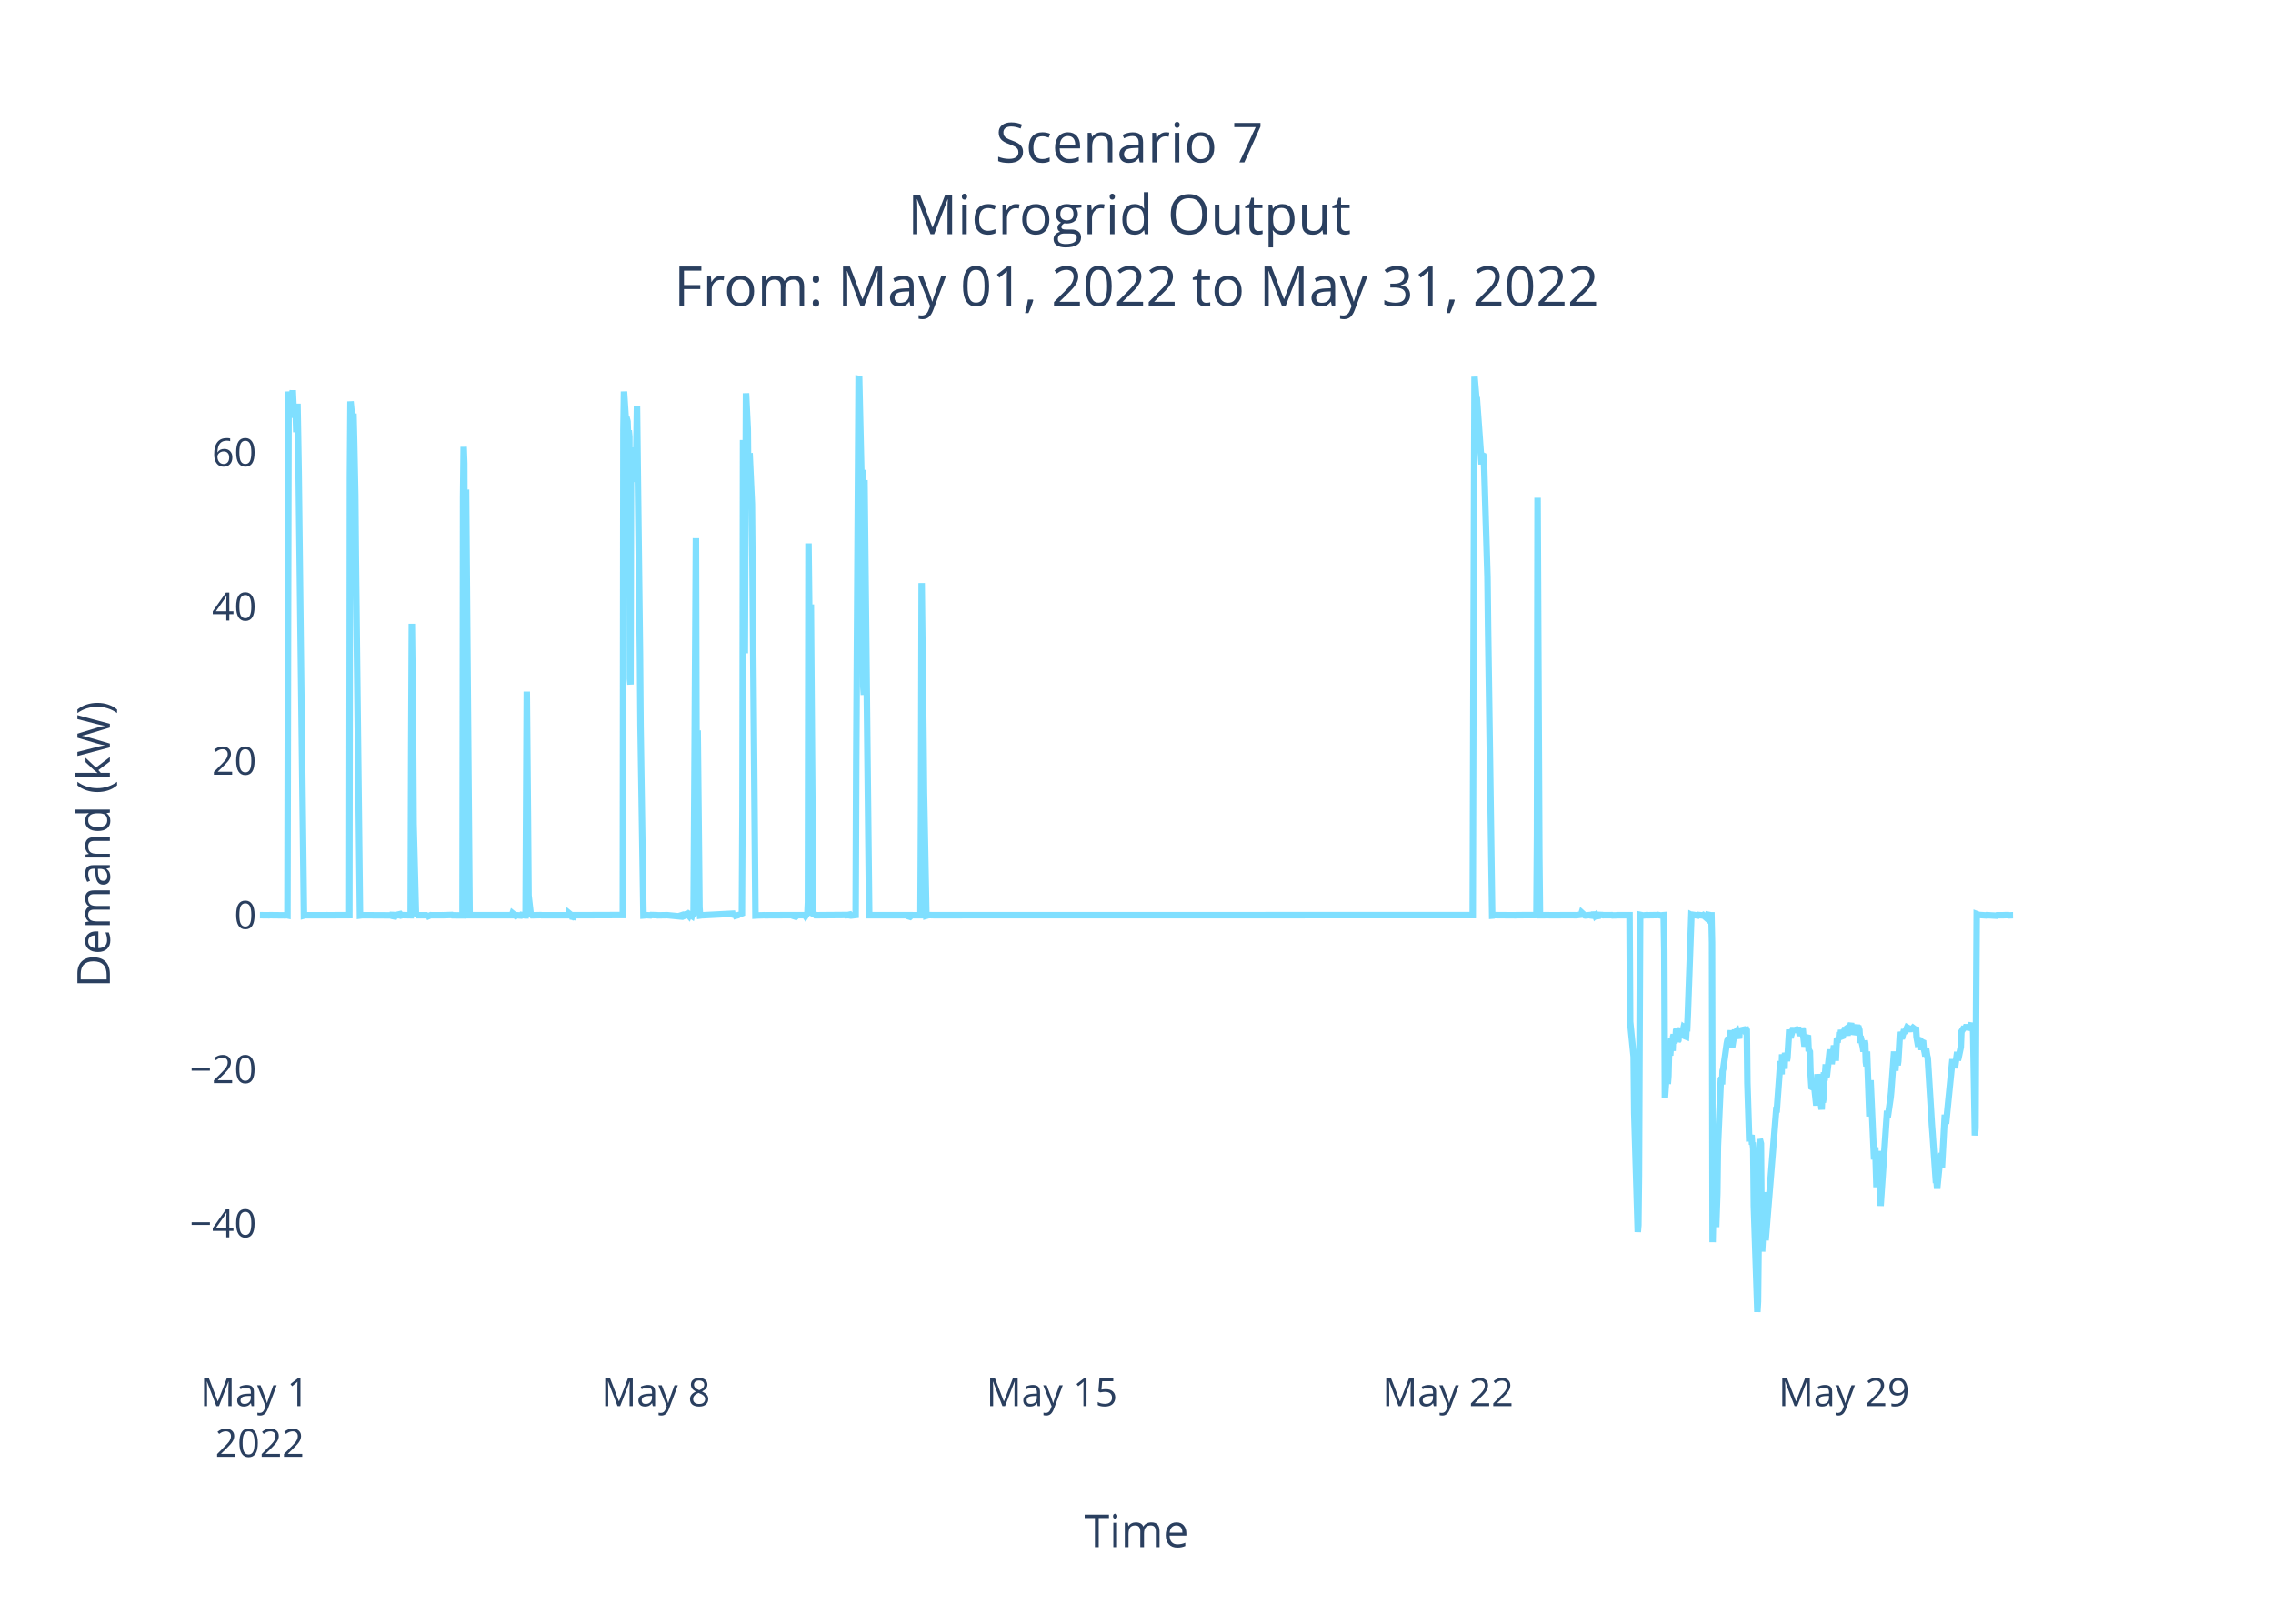
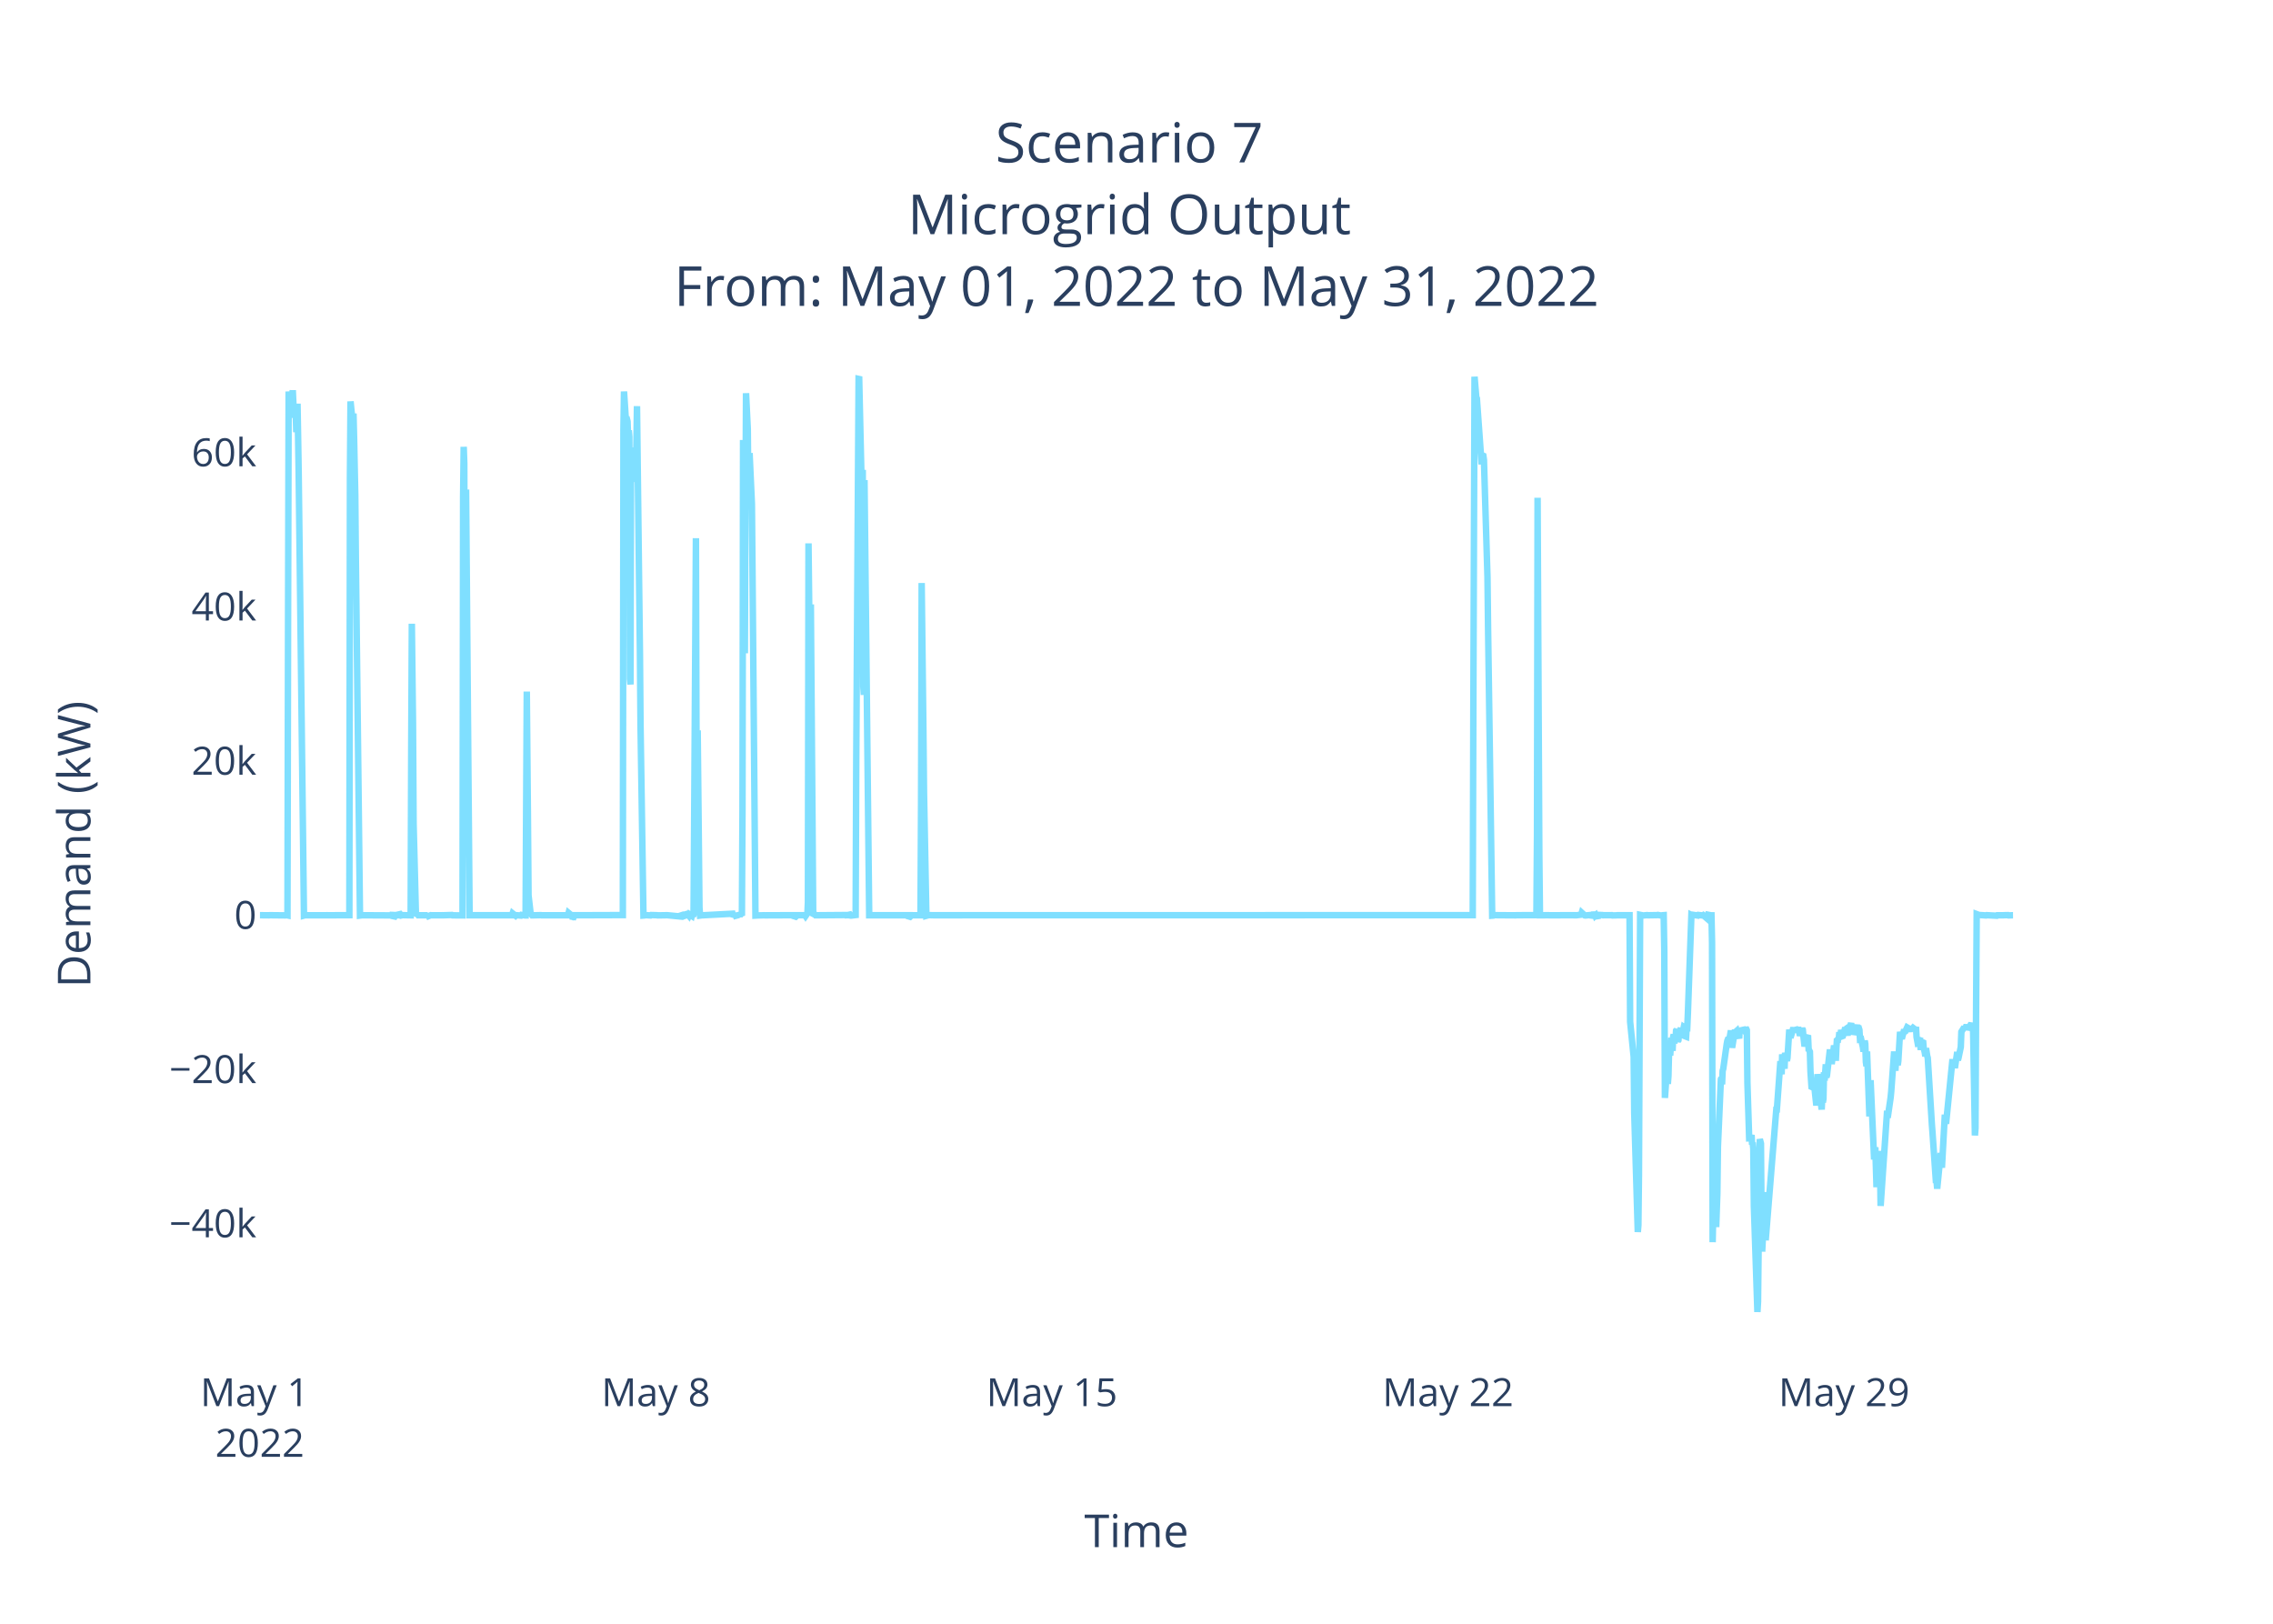
<svg xmlns="http://www.w3.org/2000/svg" class="main-svg" width="700" height="500" style="" viewBox="0 0 700 500">
  <rect x="0" y="0" width="700" height="500" style="fill: rgb(255, 255, 255); fill-opacity: 1;" />
-   <defs id="defs-ad7aa5">
+   <defs id="defs-86fb07">
    <g class="clips">
-       <clipPath id="clipad7aa5xyplot" class="plotclip">
+       <clipPath id="clip86fb07xyplot" class="plotclip">
        <rect width="540" height="320" />
      </clipPath>
-       <clipPath class="axesclip" id="clipad7aa5x">
+       <clipPath class="axesclip" id="clip86fb07x">
        <rect x="80" y="0" width="540" height="500" />
      </clipPath>
-       <clipPath class="axesclip" id="clipad7aa5y">
+       <clipPath class="axesclip" id="clip86fb07y">
        <rect x="0" y="100" width="700" height="320" />
      </clipPath>
-       <clipPath class="axesclip" id="clipad7aa5xy">
+       <clipPath class="axesclip" id="clip86fb07xy">
        <rect x="80" y="100" width="540" height="320" />
      </clipPath>
    </g>
    <g class="gradients" />
    <g class="patterns" />
  </defs>
  <g class="bglayer" />
  <g class="layer-below">
    <g class="imagelayer" />
    <g class="shapelayer" />
  </g>
  <g class="cartesianlayer">
    <g class="subplot xy">
      <g class="layer-subplot">
        <g class="shapelayer" />
        <g class="imagelayer" />
      </g>
      <g class="minor-gridlayer">
        <g class="x" />
        <g class="y" />
      </g>
      <g class="gridlayer">
        <g class="x">
          <path class="xgrid crisp" transform="translate(201.98,0)" d="M0,100v320" style="stroke: rgb(255, 255, 255); stroke-opacity: 1; stroke-width: 1px;" />
          <path class="xgrid crisp" transform="translate(323.95,0)" d="M0,100v320" style="stroke: rgb(255, 255, 255); stroke-opacity: 1; stroke-width: 1px;" />
          <path class="xgrid crisp" transform="translate(445.93,0)" d="M0,100v320" style="stroke: rgb(255, 255, 255); stroke-opacity: 1; stroke-width: 1px;" />
          <path class="xgrid crisp" transform="translate(567.91,0)" d="M0,100v320" style="stroke: rgb(255, 255, 255); stroke-opacity: 1; stroke-width: 1px;" />
        </g>
        <g class="y">
          <path class="ygrid crisp" transform="translate(0,376.8)" d="M80,0h540" style="stroke: rgb(255, 255, 255); stroke-opacity: 1; stroke-width: 1px;" />
          <path class="ygrid crisp" transform="translate(0,329.32)" d="M80,0h540" style="stroke: rgb(255, 255, 255); stroke-opacity: 1; stroke-width: 1px;" />
          <path class="ygrid crisp" transform="translate(0,234.35)" d="M80,0h540" style="stroke: rgb(255, 255, 255); stroke-opacity: 1; stroke-width: 1px;" />
          <path class="ygrid crisp" transform="translate(0,186.87)" d="M80,0h540" style="stroke: rgb(255, 255, 255); stroke-opacity: 1; stroke-width: 1px;" />
          <path class="ygrid crisp" transform="translate(0,139.38)" d="M80,0h540" style="stroke: rgb(255, 255, 255); stroke-opacity: 1; stroke-width: 1px;" />
        </g>
      </g>
      <g class="zerolinelayer">
        <path class="yzl zl crisp" transform="translate(0,281.83)" d="M80,0h540" style="stroke: rgb(255, 255, 255); stroke-opacity: 1; stroke-width: 2px;" />
      </g>
      <path class="xlines-below" />
      <path class="ylines-below" />
      <g class="overlines-below" />
      <g class="xaxislayer-below" />
      <g class="yaxislayer-below" />
      <g class="overaxes-below" />
-       <g class="plot" transform="translate(80,100)" clip-path="url(#clipad7aa5xyplot)">
+       <g class="plot" transform="translate(80,100)" clip-path="url(#clip86fb07xyplot)">
        <g class="scatterlayer mlayer">
-           <g class="trace scatter tracec6f6c7" style="stroke-miterlimit: 2; opacity: 0.5;">
+           <g class="trace scatter trace9bdf29" style="stroke-miterlimit: 2; opacity: 0.5;">
            <g class="fills" />
            <g class="errorbars" />
            <g class="lines">
              <path class="js-line" d="M0,181.82L2.9,181.85L3.09,181.82L7.81,181.87L7.99,181.76L8.53,181.87L8.71,92.97L8.89,20.55L9.44,27.76L9.62,28.6L10.16,20.17L10.35,24.29L10.53,28.33L10.71,25.61L11.07,27.09L11.25,33.09L11.62,24.31L11.8,34.35L11.98,45.46L13.61,181.93L13.98,181.83L14.16,181.84L20.87,181.83L21.06,181.84L27.59,181.81L27.77,46.73L27.95,23.6L28.5,29.1L28.68,28.38L28.86,27.35L29.04,34.62L29.41,52.51L29.59,72.06L30.86,181.92L31.4,181.85L31.58,181.83L40.84,181.88L41.02,180.88L41.2,182.86L41.75,181.83L41.93,181.83L42.66,181.83L42.84,180.98L43.56,181.9L43.74,181.86L43.93,181.8L46.47,181.85L46.65,129.35L46.83,92.07L47.19,122.88L47.37,153.58L48.1,181.95L48.28,181.82L48.46,181.84L51.73,181.84L51.91,181.59L52.09,182.05L52.64,181.82L52.82,181.84L56.27,181.83L56.45,181.84L59.17,181.75L59.35,181.86L62.44,181.88L62.62,53.08L62.8,37.59L62.98,42.72L63.17,111.93L63.35,119.53L63.53,50.75L64.62,181.83L64.8,181.83L77.69,181.83L77.87,181.26L78.78,181.99L78.96,181.81L80.41,181.93L80.59,181.73L81.68,181.89L81.86,181.89L82.23,112.95L82.59,152.91L82.77,175.73L83.5,182.08L83.68,181.65L83.86,181.86L86.58,181.8L86.76,181.84L94.93,181.83L95.11,181.11L96.02,181.86L96.2,181.33L96.38,183.06L96.93,181.83L97.11,181.83L111.81,181.78L111.99,32.43L112.17,20.55L112.72,28.96L112.9,28.39L113.26,29.78L113.45,35.48L113.63,32.53L113.81,34.49L113.99,109.05L114.17,110.77L114.35,37.87L115.44,45.04L115.62,42.51L115.81,48.42L115.99,36.75L116.17,25.07L117.08,101.25L117.26,123.42L118.16,181.91L118.53,181.88L118.71,181.79L120.34,181.89L120.52,181.77L122.34,181.82L122.52,181.87L125.43,181.82L125.61,181.83L129.6,182.22L129.78,181.34L131.05,182.52L131.23,180.9L132.14,181.97L132.32,181.55L133.05,182.04L133.23,181.28L133.41,182.16L133.59,181.62L133.77,153.98L134.32,65.72L134.5,129.06L134.68,151.21L134.86,124.9L135.23,161.15L135.41,179.41L135.59,181.93L136.32,181.83L136.5,181.84L145.57,181.36L145.75,182.2L146.48,181.38L146.66,181.98L147.57,181.74L147.75,182.29L147.93,181.37L148.48,181.94L148.66,149.29L148.84,35.49L149.38,101.16L149.57,56.8L149.75,21.08L150.29,32.18L150.47,52.66L150.66,51.06L150.84,39.51L151.56,55.21L151.74,75.11L152.65,181.93L153.2,181.9L153.38,181.89L155.37,181.83L155.56,181.85L160.09,181.84L160.28,181.83L164.45,181.82L164.63,182.68L165.54,181.83L165.72,181.83L167.9,181.81L168.08,182.08L168.44,181.56L168.63,181.9L168.81,177.84L168.99,67.32L169.53,116.2L169.71,86.12L170.44,182.01L170.98,181.64L171.17,181.84L180.97,181.76L181.15,182.66L181.33,181.02L181.88,181.91L182.06,181.94L183.51,181.77L183.69,134.41L184.42,16.68L184.6,16.72L184.78,24.71L185.32,47.96L185.69,44.69L185.87,111.43L186.05,113.96L186.23,47.84L187.68,181.83L187.87,181.83L199.66,181.83L199.85,182.72L200.75,181.83L200.93,181.83L203.48,181.84L203.66,147.46L203.84,79.53L204.38,125.66L204.56,143.96L205.29,182L205.84,181.85L206.02,181.79L207.47,181.83L207.65,181.83L373.55,181.8L373.73,119.8L374.1,16L374.64,22.37L374.82,22.68L376.28,42.99L376.46,40.18L376.82,40.34L377,41.65L378.09,77.68L378.27,93.41L379.54,181.95L379.91,181.92L380.09,181.8L382.08,181.82L382.27,181.82L386.8,181.85L386.98,181.82L393.16,181.79L393.34,157.2L393.52,53.27L394.06,163.5L394.25,181.84L396.97,181.82L397.15,181.84L400.6,181.83L400.78,181.82L405.32,181.83L405.5,181.84L406.95,181.66L407.13,181.05L408.04,181.88L408.22,181.91L409.67,181.77L409.86,181.89L410.58,181.98L410.76,181.55L410.94,180.92L411.31,181.94L411.49,181.77L412.03,182.77L412.22,181.72L413.49,181.77L413.67,181.83L416.39,181.81L416.57,181.89L417.84,181.86L418.02,181.83L421.84,181.83L422.02,214.61L423.11,225.38L423.29,242.83L424.38,279.37L424.56,277.3L424.74,261.78L425.1,181.71L425.65,181.82L425.83,181.92L427.28,181.79L427.46,181.84L430.37,181.79L430.55,181.74L431.82,181.96L432,181.84L432.36,181.81L432.54,192.67L432.73,238.08L433.27,230.61L433.45,230.1L433.63,233.77L433.82,231.33L434,224.12L434.36,225.01L434.72,219.57L434.9,222.02L435.09,223.59L435.27,219.23L435.45,218.57L435.63,221.13L435.99,220.04L436.17,217.36L436.36,217.16L436.54,219.61L436.72,220.54L436.9,220.29L437.08,217.76L437.63,216.7L437.81,219.61L438.53,216.31L438.9,216.59L439.08,219.14L439.26,219.21L439.44,216.32L439.62,216.37L439.81,211.96L440.89,181.73L441.26,181.91L441.44,181.71L442.89,181.93L443.07,181.75L444.34,181.9L444.52,181.8L445.61,182.75L445.79,182.22L445.98,181.67L446.88,181.85L447.07,181.85L447.25,190.3L447.43,282.51L447.97,256.66L448.34,270.43L448.52,277.85L448.88,267.5L449.06,253L449.97,232.33L450.15,231.92L450.33,233.91L450.51,229.74L450.7,229.12L451.78,221.4L451.97,220.43L452.33,219.54L452.51,220.49L453.06,217.32L453.24,220.22L453.42,222.63L454.33,217.12L454.51,217.76L454.87,217.43L455.6,219.76L455.78,216.77L456.5,217.66L456.69,216.51L457.23,217.31L457.41,217.19L457.59,216.42L457.96,217.2L458.14,233.42L458.68,250.52L459.05,250.5L459.23,250.05L459.41,249.51L459.59,252.46L459.77,251.82L459.95,253.75L460.13,271.34L461.22,304L461.41,300.76L461.95,250.77L462.31,252.13L462.49,275.23L462.68,285.41L463.04,278.39L463.22,267.09L463.58,277.6L463.76,281.93L467.03,241.69L467.21,241.68L468.3,226.75L468.48,229.7L468.67,230.8L468.85,224.66L469.39,228.07L469.57,229.09L469.75,224.18L470.3,226.67L470.48,225.75L471.03,217.05L471.39,219.56L471.57,219L472.3,216.47L472.48,217.16L472.66,217.81L472.84,216.53L473.38,217.22L473.57,217.27L473.75,216.34L474.11,217.85L474.29,218.92L475.02,216.75L475.2,217.1L475.38,219.06L475.74,222.23L476.11,220.39L476.29,220.26L476.47,219.45L476.83,219.54L477.02,223.7L477.2,223.5L477.38,223.86L477.56,229.95L477.92,235.26L478.47,234.86L478.65,233.68L479.37,240.42L479.56,237.08L479.74,230.76L481.01,241.66L481.19,237.53L481.37,239.47L481.55,238.34L481.73,230.17L481.92,232.73L482.28,227.73L482.46,231.75L482.64,231.14L483.55,223.18L483.73,224.52L483.91,224.87L484.09,227.66L484.82,221.95L485,222.8L485.18,223.51L485.36,226.66L485.55,222.48L485.73,219.78L485.91,221.06L486.09,219.52L486.27,219.98L486.45,217.84L486.82,219.56L487,217.13L487.36,219.08L487.54,219.01L488.27,216.47L488.45,216.85L488.63,216.73L488.99,218.91L489.18,216.19L489.36,217.09L489.54,216.68L490.08,215.07L490.27,216.81L490.45,216.97L490.63,216.88L490.81,218.55L491.9,215.69L492.08,216.49L492.26,215.96L492.63,217.12L492.81,220.09L493.17,220.02L493.71,222.48L493.9,223.82L494.26,220.44L494.44,221.46L494.62,226.98L494.8,228.31L494.98,223.77L495.71,243.78L495.89,240.07L496.07,232.62L497.16,257.05L497.34,253.75L497.53,253.3L497.89,265.57L498.25,259.1L498.43,254.47L498.98,259.19L499.16,271.34L501.16,242.04L501.34,244.19L502.25,237.92L502.43,236.08L503.33,223.78L503.52,227.53L503.7,229.71L504.06,224.87L504.42,228L504.61,226.75L505.15,217.74L505.51,219.41L505.69,219.86L506.42,217.05L506.6,217.68L506.78,217.59L507.33,216.37L507.69,216.58L507.87,217.03L508.05,217.67L508.24,216.6L508.6,217.3L508.78,216.89L509.14,216.5L509.69,216.92L509.87,217.02L510.05,216.21L510.23,219.34L510.59,221.31L511.14,221.18L511.32,221.04L511.5,223.3L511.87,220.51L512.05,220.57L512.23,220.42L512.41,222.58L512.77,224.16L512.95,225.26L513.14,222.76L513.5,225.11L513.68,225.77L514.95,246.27L515.13,248.62L516.22,264.26L516.4,263.78L516.58,266.04L517.67,255.04L517.86,257.31L518.04,259.58L518.94,243.25L519.13,245.54L519.31,246.03L521.3,226.17L521.49,227.77L521.67,227.27L521.85,227.15L522.03,228.9L522.76,223.94L522.94,226.45L523.12,225.89L523.85,222.42L524.03,217.72L524.93,216.28L525.12,217.02L525.66,215.65L525.84,216.16L526.02,217.03L527.11,215.16L527.29,215.88L527.48,215.65L527.66,217.93L528.2,249.64L528.38,247.39L528.56,211.29L528.75,181.48L529.47,181.75L529.65,181.76L531.65,181.89L531.83,181.81L534.92,181.98L535.1,181.84L536.91,181.84L537.1,181.82L538.37,181.79L538.55,181.88L540,181.83" style="vector-effect: non-scaling-stroke; fill: none; stroke: rgb(0, 191, 255); stroke-opacity: 1; stroke-width: 2px; opacity: 1;" />
            </g>
            <g class="points" />
            <g class="text" />
          </g>
        </g>
      </g>
      <g class="overplot" />
      <path class="xlines-above crisp" d="M0,0" style="fill: none;" />
      <path class="ylines-above crisp" d="M0,0" style="fill: none;" />
      <g class="overlines-above" />
      <g class="xaxislayer-above">
        <g class="xtick">
          <text text-anchor="middle" x="0" y="433" transform="translate(80,0)" style="font-family: 'Open Sans', verdana, arial, sans-serif; font-size: 12px; fill: rgb(42, 63, 95); fill-opacity: 1; white-space: pre; opacity: 1;">
            <tspan class="line" dy="0em" x="0" y="433">May 1</tspan>
            <tspan class="line" dy="1.3em" x="0" y="433">2022</tspan>
          </text>
        </g>
        <g class="xtick">
          <text text-anchor="middle" x="0" y="433" style="font-family: 'Open Sans', verdana, arial, sans-serif; font-size: 12px; fill: rgb(42, 63, 95); fill-opacity: 1; white-space: pre; opacity: 1;" transform="translate(201.98,0)">May 8</text>
        </g>
        <g class="xtick">
          <text text-anchor="middle" x="0" y="433" style="font-family: 'Open Sans', verdana, arial, sans-serif; font-size: 12px; fill: rgb(42, 63, 95); fill-opacity: 1; white-space: pre; opacity: 1;" transform="translate(323.95,0)">May 15</text>
        </g>
        <g class="xtick">
          <text text-anchor="middle" x="0" y="433" style="font-family: 'Open Sans', verdana, arial, sans-serif; font-size: 12px; fill: rgb(42, 63, 95); fill-opacity: 1; white-space: pre; opacity: 1;" transform="translate(445.93,0)">May 22</text>
        </g>
        <g class="xtick">
          <text text-anchor="middle" x="0" y="433" style="font-family: 'Open Sans', verdana, arial, sans-serif; font-size: 12px; fill: rgb(42, 63, 95); fill-opacity: 1; white-space: pre; opacity: 1;" transform="translate(567.91,0)">May 29</text>
        </g>
      </g>
      <g class="yaxislayer-above">
        <g class="ytick">
-           <text text-anchor="end" x="79" y="4.2" transform="translate(0,376.8)" style="font-family: 'Open Sans', verdana, arial, sans-serif; font-size: 12px; fill: rgb(42, 63, 95); fill-opacity: 1; white-space: pre; opacity: 1;">−40</text>
+           <text text-anchor="end" x="79" y="4.2" transform="translate(0,376.8)" style="font-family: 'Open Sans', verdana, arial, sans-serif; font-size: 12px; fill: rgb(42, 63, 95); fill-opacity: 1; white-space: pre; opacity: 1;">−40k</text>
        </g>
        <g class="ytick">
-           <text text-anchor="end" x="79" y="4.2" style="font-family: 'Open Sans', verdana, arial, sans-serif; font-size: 12px; fill: rgb(42, 63, 95); fill-opacity: 1; white-space: pre; opacity: 1;" transform="translate(0,329.32)">−20</text>
+           <text text-anchor="end" x="79" y="4.2" style="font-family: 'Open Sans', verdana, arial, sans-serif; font-size: 12px; fill: rgb(42, 63, 95); fill-opacity: 1; white-space: pre; opacity: 1;" transform="translate(0,329.32)">−20k</text>
        </g>
        <g class="ytick">
          <text text-anchor="end" x="79" y="4.2" style="font-family: 'Open Sans', verdana, arial, sans-serif; font-size: 12px; fill: rgb(42, 63, 95); fill-opacity: 1; white-space: pre; opacity: 1;" transform="translate(0,281.83)">0</text>
        </g>
        <g class="ytick">
-           <text text-anchor="end" x="79" y="4.2" style="font-family: 'Open Sans', verdana, arial, sans-serif; font-size: 12px; fill: rgb(42, 63, 95); fill-opacity: 1; white-space: pre; opacity: 1;" transform="translate(0,234.35)">20</text>
+           <text text-anchor="end" x="79" y="4.2" style="font-family: 'Open Sans', verdana, arial, sans-serif; font-size: 12px; fill: rgb(42, 63, 95); fill-opacity: 1; white-space: pre; opacity: 1;" transform="translate(0,234.35)">20k</text>
        </g>
        <g class="ytick">
-           <text text-anchor="end" x="79" y="4.2" style="font-family: 'Open Sans', verdana, arial, sans-serif; font-size: 12px; fill: rgb(42, 63, 95); fill-opacity: 1; white-space: pre; opacity: 1;" transform="translate(0,186.87)">40</text>
+           <text text-anchor="end" x="79" y="4.2" style="font-family: 'Open Sans', verdana, arial, sans-serif; font-size: 12px; fill: rgb(42, 63, 95); fill-opacity: 1; white-space: pre; opacity: 1;" transform="translate(0,186.87)">40k</text>
        </g>
        <g class="ytick">
-           <text text-anchor="end" x="79" y="4.2" style="font-family: 'Open Sans', verdana, arial, sans-serif; font-size: 12px; fill: rgb(42, 63, 95); fill-opacity: 1; white-space: pre; opacity: 1;" transform="translate(0,139.38)">60</text>
+           <text text-anchor="end" x="79" y="4.2" style="font-family: 'Open Sans', verdana, arial, sans-serif; font-size: 12px; fill: rgb(42, 63, 95); fill-opacity: 1; white-space: pre; opacity: 1;" transform="translate(0,139.38)">60k</text>
        </g>
      </g>
      <g class="overaxes-above" />
    </g>
  </g>
  <g class="polarlayer" />
  <g class="smithlayer" />
  <g class="ternarylayer" />
  <g class="geolayer" />
  <g class="funnelarealayer" />
  <g class="pielayer" />
  <g class="iciclelayer" />
  <g class="treemaplayer" />
  <g class="sunburstlayer" />
  <g class="glimages" />
-   <defs id="topdefs-ad7aa5">
+   <defs id="topdefs-86fb07">
    <g class="clips" />
  </defs>
  <g class="layer-above">
    <g class="imagelayer" />
    <g class="shapelayer" />
  </g>
  <g class="infolayer">
    <g class="g-gtitle">
      <text class="gtitle" x="350" y="50" text-anchor="middle" dy="0em" style="font-family: 'Open Sans', verdana, arial, sans-serif; font-size: 17px; fill: rgb(42, 63, 95); opacity: 1; font-weight: normal; white-space: pre;">
        <tspan class="line" dy="0em" x="350" y="50">Scenario 7</tspan>
        <tspan class="line" dy="1.3em" x="350" y="50">Microgrid Output</tspan>
        <tspan class="line" dy="2.6em" x="350" y="50">From: May 01, 2022 to May 31, 2022</tspan>
      </text>
    </g>
    <g class="g-xtitle">
      <text class="xtitle" x="350" y="476.409" text-anchor="middle" style="font-family: 'Open Sans', verdana, arial, sans-serif; font-size: 14px; fill: rgb(42, 63, 95); opacity: 1; font-weight: normal; white-space: pre;">Time</text>
    </g>
    <g class="g-ytitle">
-       <text class="ytitle" transform="rotate(-90,33.84063,260)" x="33.841" y="260" text-anchor="middle" style="font-family: 'Open Sans', verdana, arial, sans-serif; font-size: 14px; fill: rgb(42, 63, 95); opacity: 1; font-weight: normal; white-space: pre;">Demand (kW)</text>
+       <text class="ytitle" transform="rotate(-90,27.84063,260)" x="27.841" y="260" text-anchor="middle" style="font-family: 'Open Sans', verdana, arial, sans-serif; font-size: 14px; fill: rgb(42, 63, 95); opacity: 1; font-weight: normal; white-space: pre;">Demand (kW)</text>
    </g>
  </g>
</svg>
